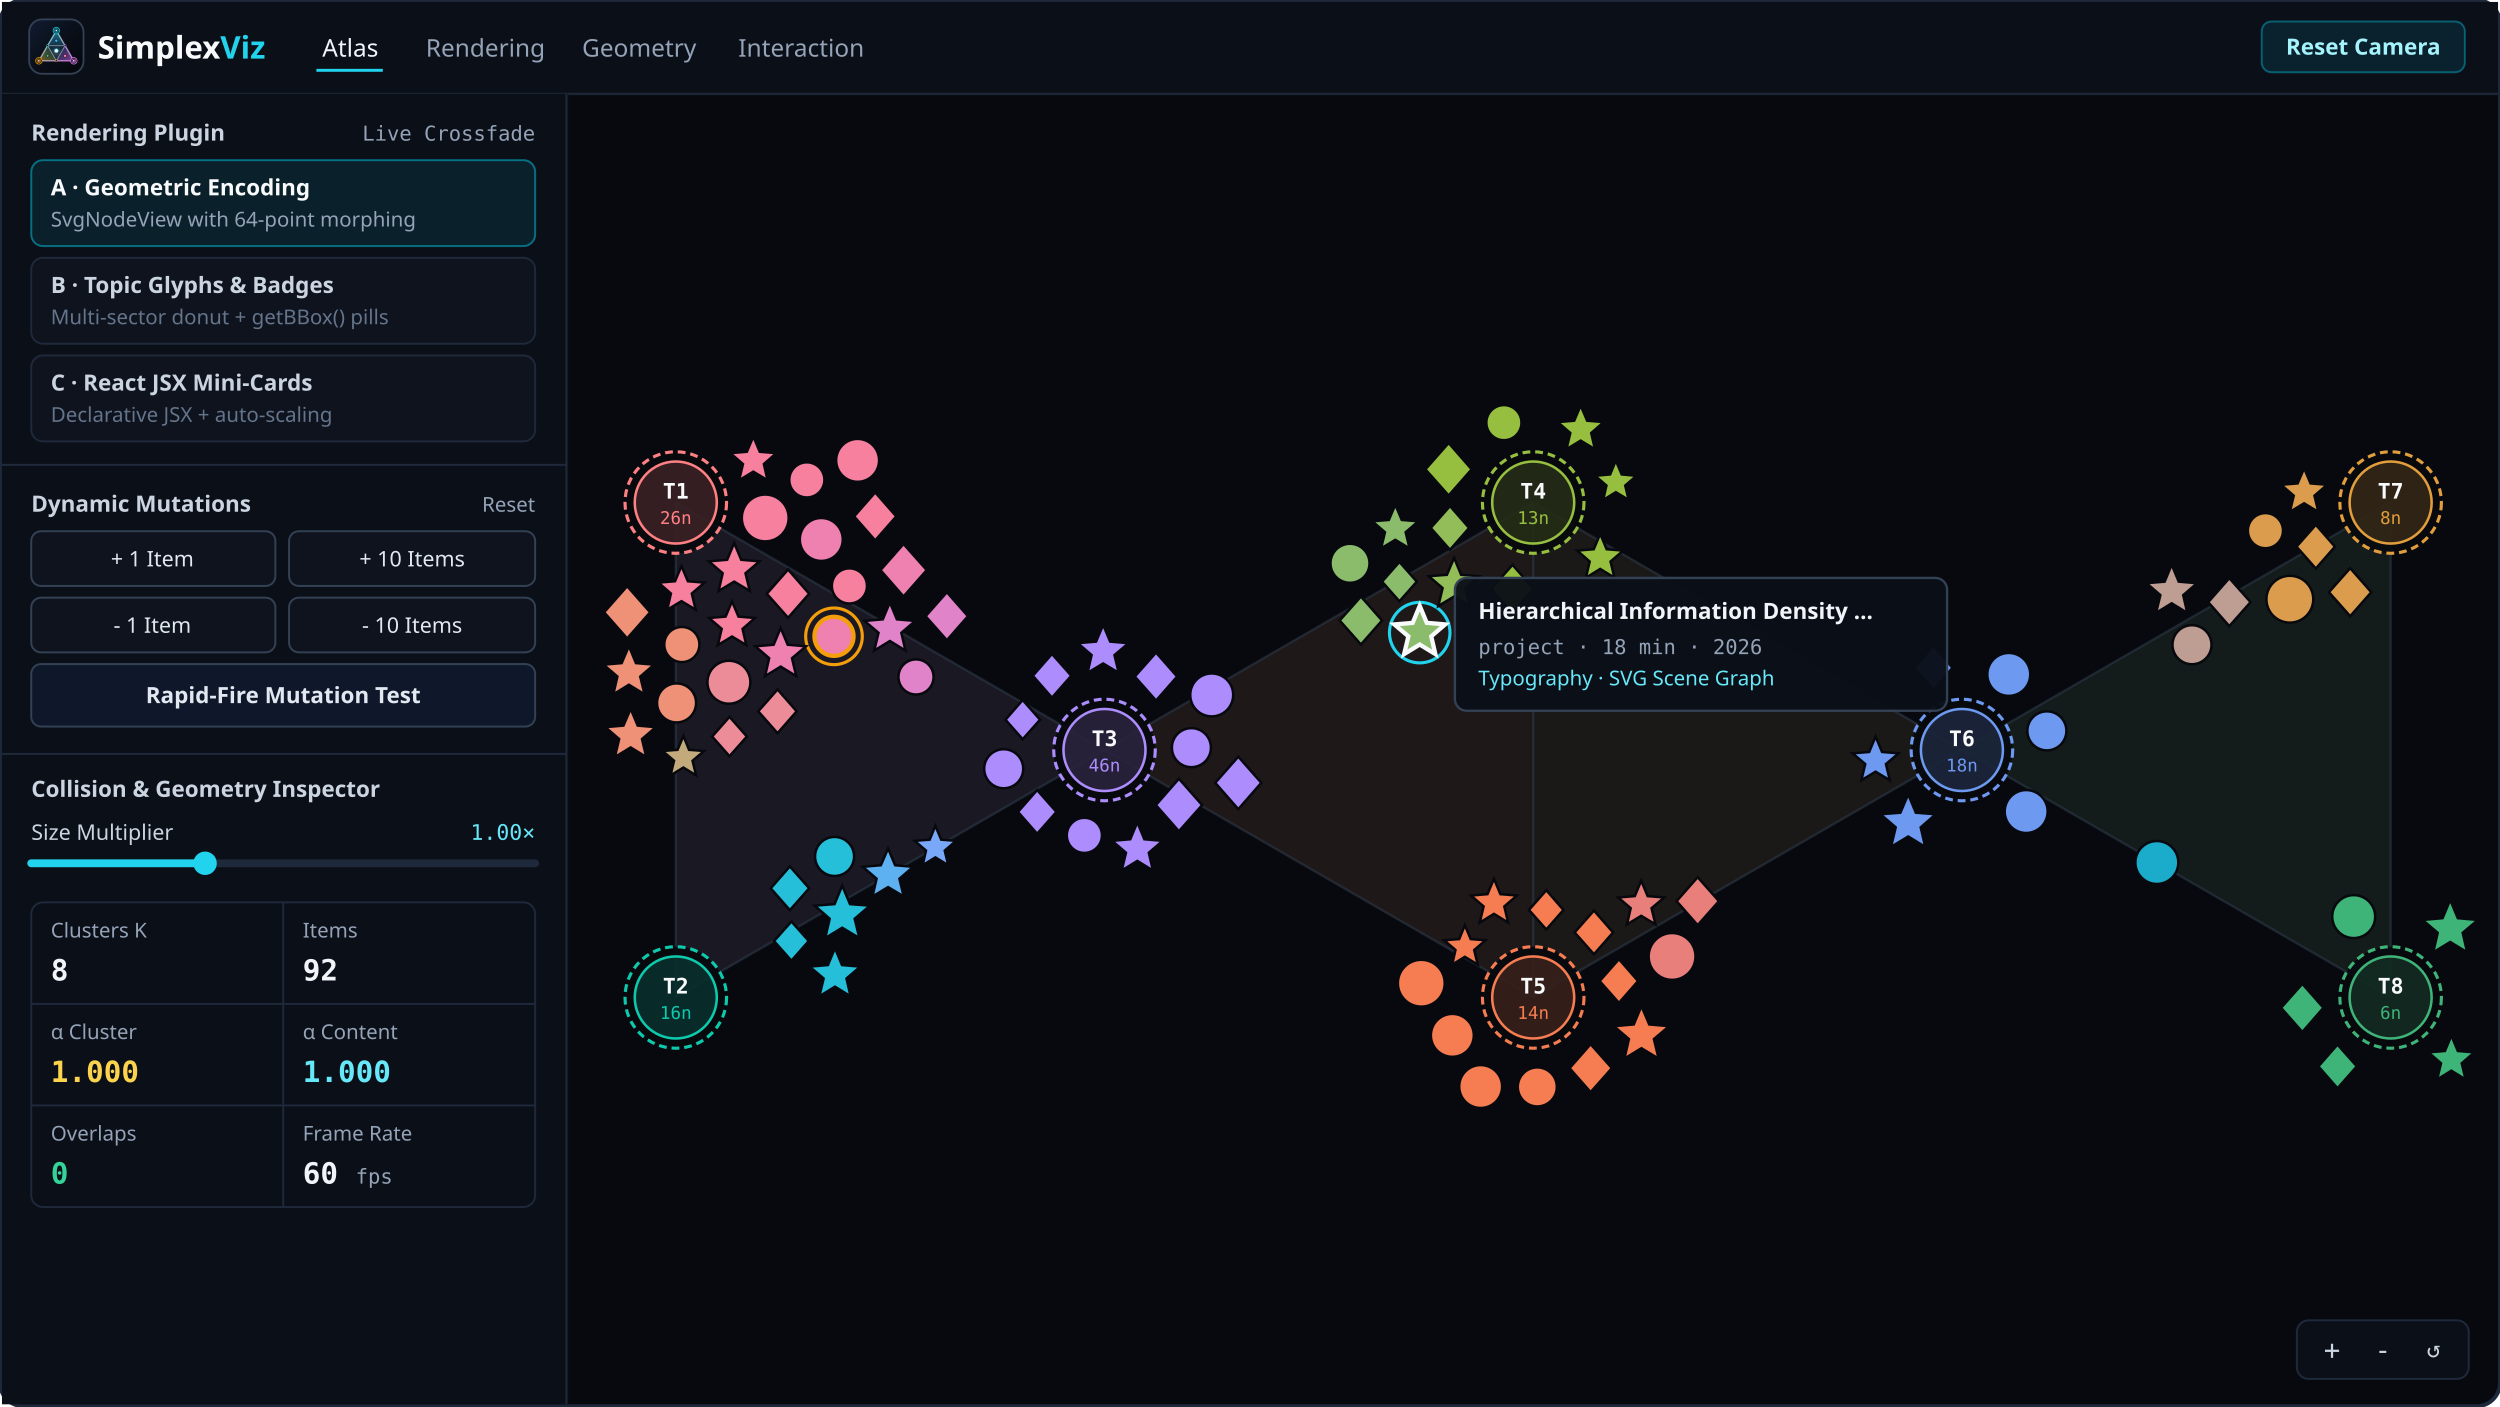
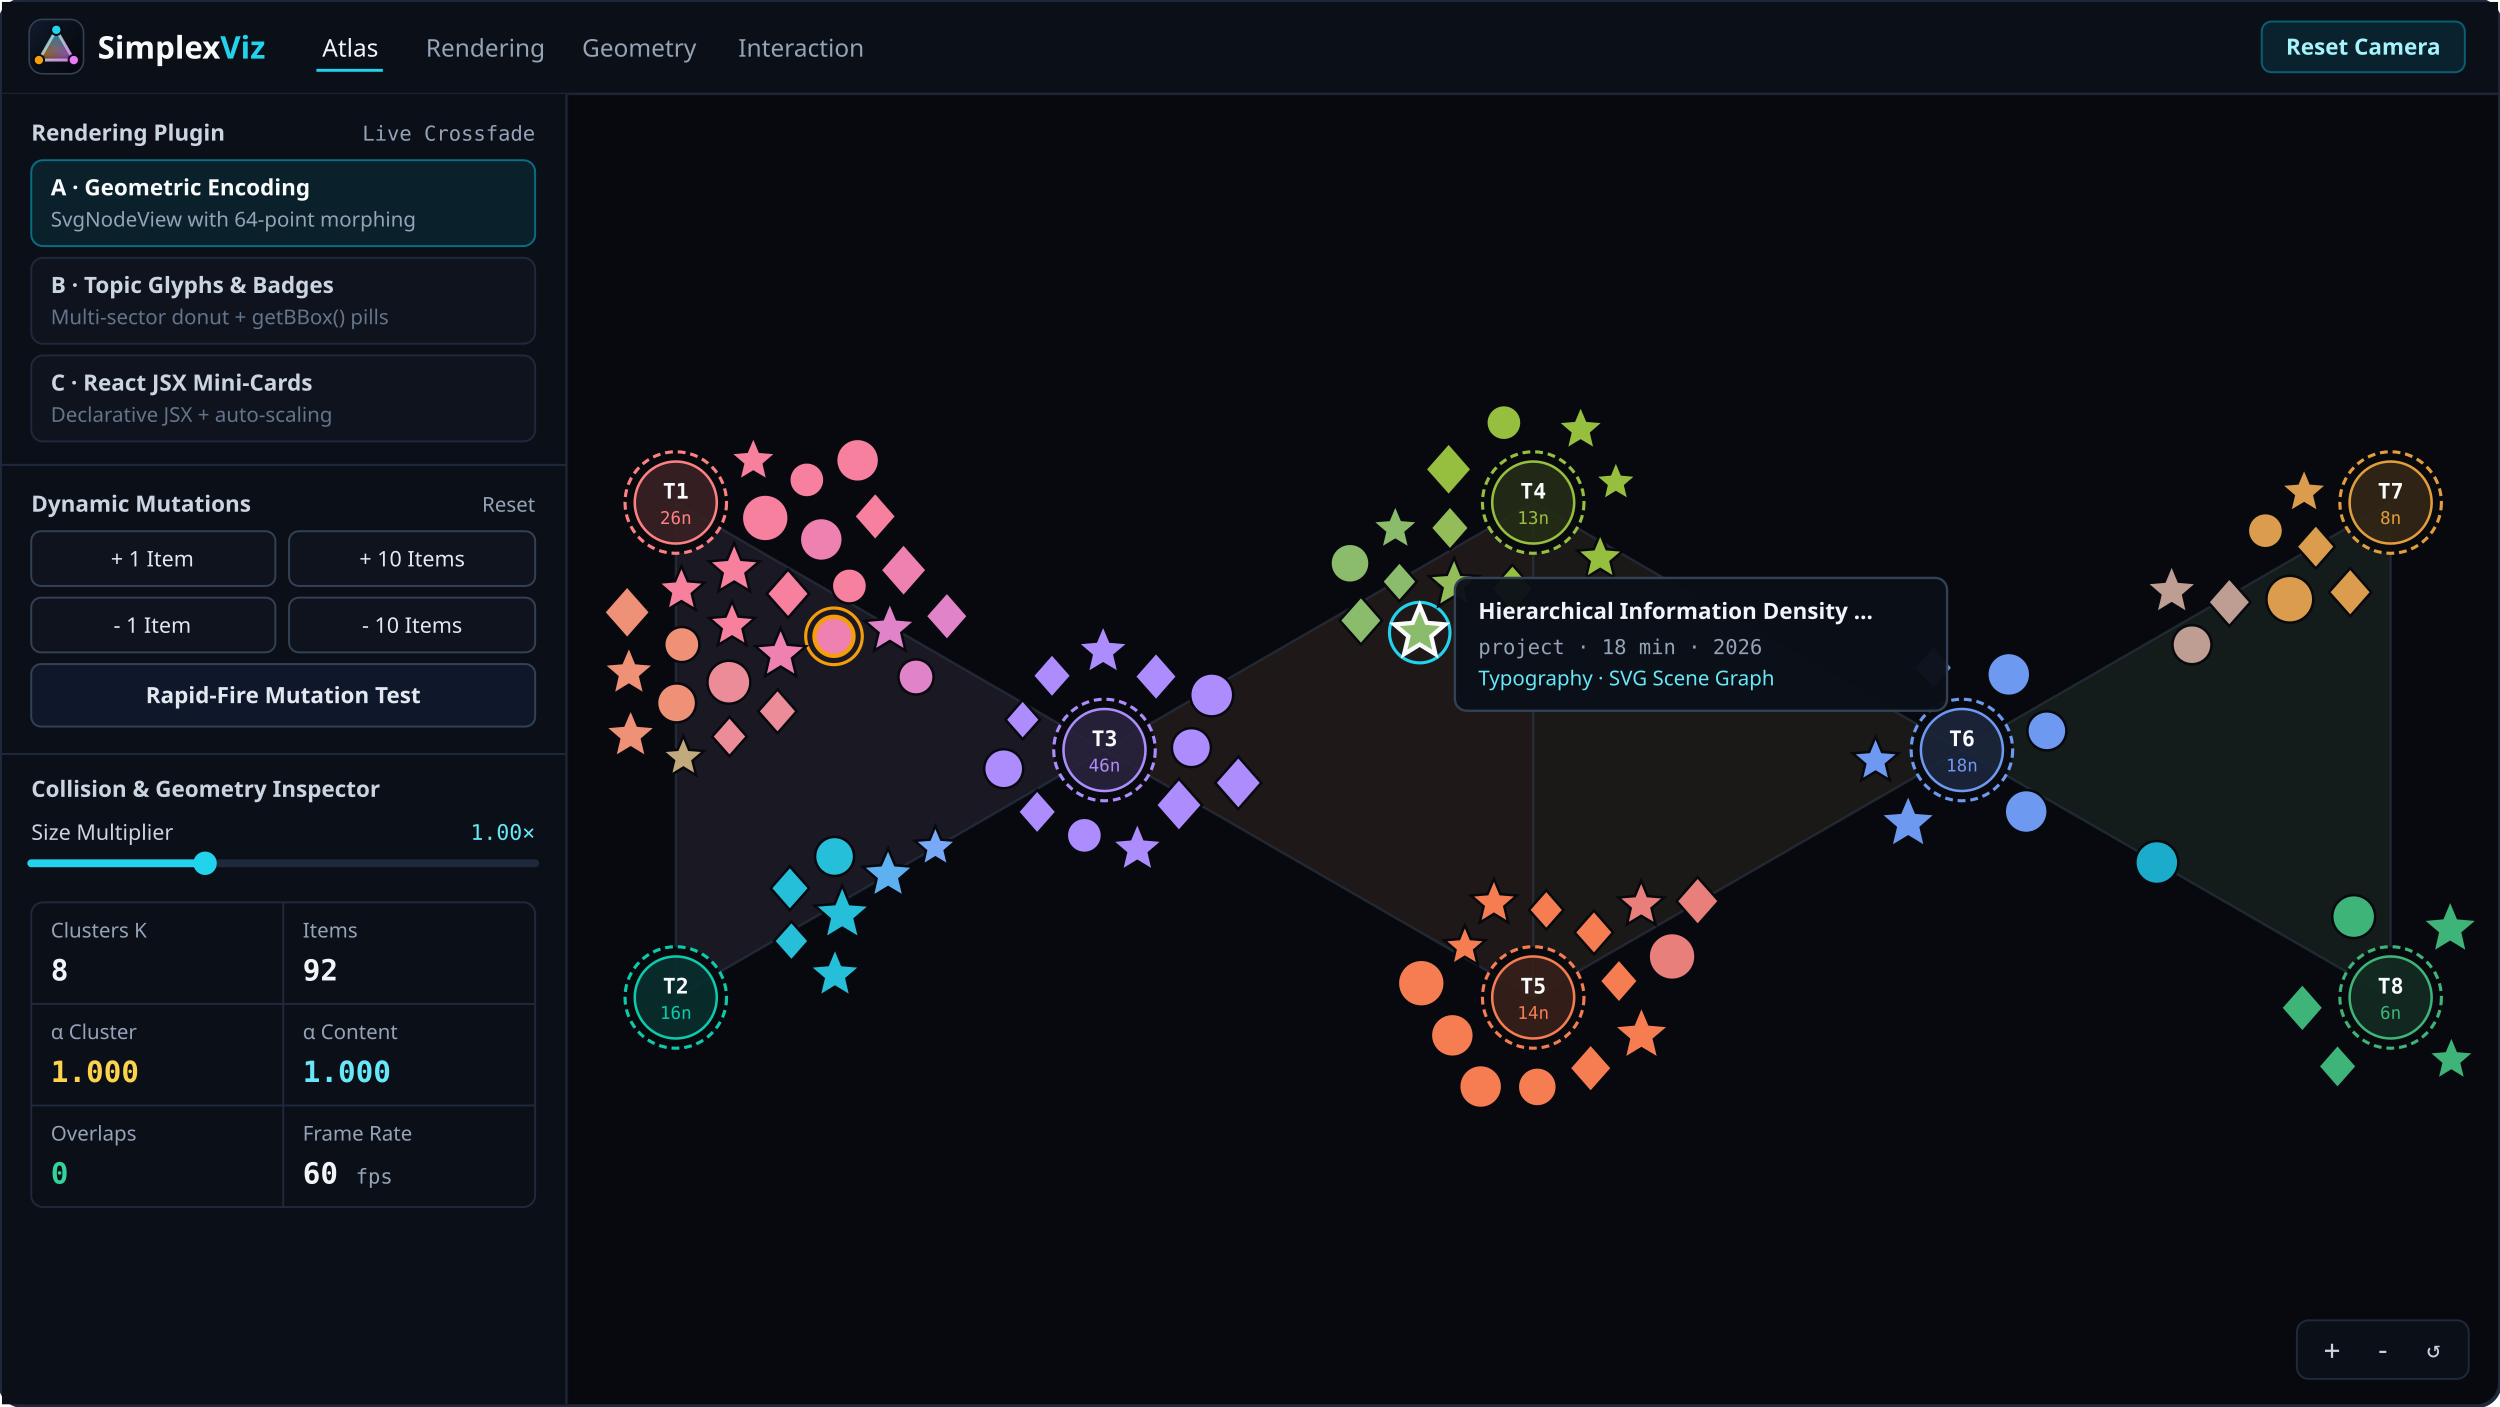
<svg xmlns="http://www.w3.org/2000/svg" viewBox="0 0 1280 720" width="1280" height="720">
  <defs>
    <clipPath id="demoStageClip">
      <rect x="0" y="0" width="990" height="672" />
    </clipPath>
-     <linearGradient id="svIconTile" x1="0%" y1="0%" x2="100%" y2="100%">
-       <stop offset="0%" stop-color="#111C31" />
+     <linearGradient id="svTile" x1="0%" y1="0%" x2="100%" y2="100%">
+       <stop offset="0%" stop-color="#111B2E" />
      <stop offset="55%" stop-color="#090E17" />
      <stop offset="100%" stop-color="#05070C" />
    </linearGradient>
-     <linearGradient id="svTriTop" x1="50%" y1="0%" x2="50%" y2="100%">
-       <stop offset="0%" stop-color="#22D3EE" stop-opacity="0.52" />
-       <stop offset="100%" stop-color="#38BDF8" stop-opacity="0.20" />
-     </linearGradient>
-     <linearGradient id="svTriLeft" x1="0%" y1="100%" x2="100%" y2="0%">
+     <radialGradient id="svCyan" cx="50%" cy="22%" r="72%">
+       <stop offset="0%" stop-color="#22D3EE" stop-opacity="0.55" />
+       <stop offset="100%" stop-color="#22D3EE" stop-opacity="0" />
+     </radialGradient>
+     <radialGradient id="svAmber" cx="20%" cy="78%" r="70%">
      <stop offset="0%" stop-color="#F59E0B" stop-opacity="0.52" />
-       <stop offset="100%" stop-color="#14B8A6" stop-opacity="0.24" />
-     </linearGradient>
-     <linearGradient id="svTriRight" x1="100%" y1="100%" x2="0%" y2="0%">
-       <stop offset="0%" stop-color="#E879F9" stop-opacity="0.50" />
-       <stop offset="100%" stop-color="#6366F1" stop-opacity="0.24" />
-     </linearGradient>
-     <radialGradient id="svTriCenter" cx="50%" cy="45%" r="65%">
-       <stop offset="0%" stop-color="#F8FAFC" stop-opacity="0.25" />
-       <stop offset="60%" stop-color="#38BDF8" stop-opacity="0.18" />
-       <stop offset="100%" stop-color="#A855F7" stop-opacity="0.12" />
+       <stop offset="100%" stop-color="#F59E0B" stop-opacity="0" />
    </radialGradient>
-     <linearGradient id="svEdgeGrad" x1="0%" y1="0%" x2="100%" y2="100%">
-       <stop offset="0%" stop-color="#67E8F9" stop-opacity="0.9" />
-       <stop offset="50%" stop-color="#CBD5E1" stop-opacity="0.72" />
-       <stop offset="100%" stop-color="#E879F9" stop-opacity="0.9" />
+     <radialGradient id="svMagenta" cx="80%" cy="78%" r="70%">
+       <stop offset="0%" stop-color="#E879F9" stop-opacity="0.52" />
+       <stop offset="100%" stop-color="#E879F9" stop-opacity="0" />
+     </radialGradient>
+     <linearGradient id="svEdge" x1="0%" y1="0%" x2="100%" y2="100%">
+       <stop offset="0%" stop-color="#67E8F9" stop-opacity="0.95" />
+       <stop offset="50%" stop-color="#CBD5E1" stop-opacity="0.82" />
+       <stop offset="100%" stop-color="#E879F9" stop-opacity="0.95" />
    </linearGradient>
  </defs>
  <rect x="0" y="0" width="1280" height="720" rx="12" fill="#07090E" stroke="#1E293B" stroke-width="2" />
  <rect x="1" y="1" width="1278" height="48" fill="#0B0F17" />
  <line x1="1" y1="48" x2="1279" y2="48" stroke="#1E293B" stroke-width="1" />
  <g transform="translate(14, 9) scale(0.058)">
-     <rect x="16" y="16" width="480" height="480" rx="112" fill="url(#svIconTile)" stroke="#334155" stroke-width="16" />
-     <polygon points="256.0,114.7 178.9,248.2 333.1,248.2" fill="url(#svTriTop)" />
-     <polygon points="178.9,248.2 101.8,381.7 256.0,381.7" fill="url(#svTriLeft)" />
-     <polygon points="333.1,248.2 256.0,381.7 410.2,381.7" fill="url(#svTriRight)" />
-     <polygon points="178.9,248.2 256.0,381.7 333.1,248.2" fill="url(#svTriCenter)" />
-     <polygon points="256.0,114.7 101.8,381.7 410.2,381.7" fill="none" stroke="url(#svEdgeGrad)" stroke-width="12" stroke-linejoin="round" />
-     <polygon points="178.9,248.2 256.0,381.7 333.1,248.2" fill="none" stroke="#CBD5E1" stroke-opacity="0.6" stroke-width="8" stroke-linejoin="round" />
-     <circle cx="178.9" cy="248.2" r="9" fill="#0B0F17" stroke="#2DD4BF" stroke-width="4.5" />
-     <circle cx="256.0" cy="381.7" r="9" fill="#0B0F17" stroke="#FB923C" stroke-width="4.5" />
-     <circle cx="333.1" cy="248.2" r="9" fill="#0B0F17" stroke="#A78BFA" stroke-width="4.5" />
-     <circle cx="256.0" cy="203.7" r="13.5" fill="#38BDF8" stroke="#07090E" stroke-width="4" />
-     <polygon points="178.9,321.7 192.4,337.2 178.9,352.7 165.4,337.2" fill="#34D399" stroke="#07090E" stroke-width="3.5" />
-     <circle cx="333.1" cy="337.2" r="13.5" fill="#F472B6" stroke="#07090E" stroke-width="4" />
-     <circle cx="256.0" cy="292.7" r="16.875" fill="#F8FAFC" stroke="#22D3EE" stroke-width="4.5" />
-     <circle cx="256.0" cy="114.7" r="29" fill="#07090E" stroke="#22D3EE" stroke-width="6.5" />
-     <circle cx="256.0" cy="114.7" r="17.5" fill="#22D3EE" fill-opacity="0.32" stroke="#22D3EE" stroke-width="4" />
-     <circle cx="256.0" cy="114.7" r="7" fill="#F8FAFC" />
-     <circle cx="101.8" cy="381.7" r="29" fill="#07090E" stroke="#F59E0B" stroke-width="6.5" />
-     <circle cx="101.8" cy="381.7" r="17.5" fill="#F59E0B" fill-opacity="0.32" stroke="#F59E0B" stroke-width="4" />
-     <circle cx="101.8" cy="381.7" r="7" fill="#F8FAFC" />
-     <circle cx="410.2" cy="381.7" r="29" fill="#07090E" stroke="#E879F9" stroke-width="6.5" />
-     <circle cx="410.2" cy="381.7" r="17.5" fill="#E879F9" fill-opacity="0.32" stroke="#E879F9" stroke-width="4" />
-     <circle cx="410.2" cy="381.7" r="7" fill="#F8FAFC" />
+     <rect x="16" y="16" width="480" height="480" rx="116" fill="url(#svTile)" stroke="#334155" stroke-width="14" />
+     <polygon points="256,108 102,375 410,375" fill="#0E1729" />
+     <polygon points="256,108 102,375 410,375" fill="url(#svCyan)" />
+     <polygon points="256,108 102,375 410,375" fill="url(#svAmber)" />
+     <polygon points="256,108 102,375 410,375" fill="url(#svMagenta)" />
+     <polygon points="256,108 102,375 410,375" fill="none" stroke="url(#svEdge)" stroke-width="26" stroke-linejoin="round" />
+     <circle cx="256" cy="108" r="54" fill="#070A12" />
+     <circle cx="256" cy="108" r="37" fill="#22D3EE" />
+     <circle cx="102" cy="375" r="54" fill="#070A12" />
+     <circle cx="102" cy="375" r="37" fill="#F59E0B" />
+     <circle cx="410" cy="375" r="54" fill="#070A12" />
+     <circle cx="410" cy="375" r="37" fill="#E879F9" />
  </g>
  <text x="50" y="30" font-family="Noto Sans, sans-serif" font-size="16" font-weight="700" fill="#F8FAFC">Simplex<tspan fill="#22D3EE">Viz</tspan>
  </text>
  <text x="165" y="29" font-family="Noto Sans, sans-serif" font-size="12.5" font-weight="500" fill="#F1F5F9">Atlas</text>
  <line x1="162" y1="36" x2="196" y2="36" stroke="#22D3EE" stroke-width="1.5" />
  <text x="218" y="29" font-family="Noto Sans, sans-serif" font-size="12.5" fill="#94A3B8">Rendering</text>
  <text x="298" y="29" font-family="Noto Sans, sans-serif" font-size="12.5" fill="#94A3B8">Geometry</text>
  <text x="378" y="29" font-family="Noto Sans, sans-serif" font-size="12.5" fill="#94A3B8">Interaction</text>
  <rect x="1158" y="11" width="104" height="26" rx="5" fill="#06B6D4" fill-opacity="0.12" stroke="#06B6D4" stroke-opacity="0.45" />
  <text x="1210" y="28" text-anchor="middle" font-family="Noto Sans, sans-serif" font-size="11.5" font-weight="600" fill="#A5F3FC">Reset Camera</text>
  <rect x="1" y="48" width="290" height="671" fill="#0B0F17" />
  <line x1="290" y1="48" x2="290" y2="719" stroke="#1E293B" stroke-width="1" />
  <text x="16" y="72" font-family="Noto Sans, sans-serif" font-size="11.5" font-weight="600" fill="#CBD5E1">Rendering Plugin</text>
  <text x="274" y="72" text-anchor="end" font-family="JetBrains Mono, monospace" font-size="10.5" fill="#94A3B8">Live Crossfade</text>
  <rect x="16" y="82" width="258" height="44" rx="6" fill="#06B6D4" fill-opacity="0.10" stroke="#06B6D4" stroke-opacity="0.55" />
  <text x="26" y="100" font-family="Noto Sans, sans-serif" font-size="11.5" font-weight="600" fill="#F8FAFC">A · Geometric Encoding</text>
  <text x="26" y="116" font-family="Noto Sans, sans-serif" font-size="10.5" fill="#94A3B8">SvgNodeView with 64-point morphing</text>
  <rect x="16" y="132" width="258" height="44" rx="6" fill="#0E131D" stroke="#1E293B" />
  <text x="26" y="150" font-family="Noto Sans, sans-serif" font-size="11.5" font-weight="600" fill="#CBD5E1">B · Topic Glyphs &amp; Badges</text>
  <text x="26" y="166" font-family="Noto Sans, sans-serif" font-size="10.5" fill="#64748B">Multi-sector donut + getBBox() pills</text>
  <rect x="16" y="182" width="258" height="44" rx="6" fill="#0E131D" stroke="#1E293B" />
  <text x="26" y="200" font-family="Noto Sans, sans-serif" font-size="11.5" font-weight="600" fill="#CBD5E1">C · React JSX Mini-Cards</text>
  <text x="26" y="216" font-family="Noto Sans, sans-serif" font-size="10.5" fill="#64748B">Declarative JSX + auto-scaling</text>
  <line x1="1" y1="238" x2="290" y2="238" stroke="#1E293B" stroke-width="1" />
  <text x="16" y="262" font-family="Noto Sans, sans-serif" font-size="11.5" font-weight="600" fill="#CBD5E1">Dynamic Mutations</text>
  <text x="274" y="262" text-anchor="end" font-family="Noto Sans, sans-serif" font-size="10.5" fill="#94A3B8">Reset</text>
  <rect x="16" y="272" width="125" height="28" rx="5" fill="#0E131D" stroke="#334155" />
  <text x="78" y="290" text-anchor="middle" font-family="Noto Sans, sans-serif" font-size="11" fill="#E2E8F0">+ 1 Item</text>
  <rect x="148" y="272" width="126" height="28" rx="5" fill="#0E131D" stroke="#334155" />
  <text x="211" y="290" text-anchor="middle" font-family="Noto Sans, sans-serif" font-size="11" fill="#E2E8F0">+ 10 Items</text>
  <rect x="16" y="306" width="125" height="28" rx="5" fill="#0E131D" stroke="#334155" />
  <text x="78" y="324" text-anchor="middle" font-family="Noto Sans, sans-serif" font-size="11" fill="#E2E8F0">- 1 Item</text>
  <rect x="148" y="306" width="126" height="28" rx="5" fill="#0E131D" stroke="#334155" />
  <text x="211" y="324" text-anchor="middle" font-family="Noto Sans, sans-serif" font-size="11" fill="#E2E8F0">- 10 Items</text>
  <rect x="16" y="340" width="258" height="32" rx="5" fill="#0F172A" stroke="#334155" />
  <text x="145" y="360" text-anchor="middle" font-family="Noto Sans, sans-serif" font-size="11.5" font-weight="600" fill="#E2E8F0">Rapid-Fire Mutation Test</text>
  <line x1="1" y1="386" x2="290" y2="386" stroke="#1E293B" stroke-width="1" />
  <text x="16" y="408" font-family="Noto Sans, sans-serif" font-size="11.5" font-weight="600" fill="#CBD5E1">Collision &amp; Geometry Inspector</text>
  <text x="16" y="430" font-family="Noto Sans, sans-serif" font-size="11" fill="#CBD5E1">Size Multiplier</text>
  <text x="274" y="430" text-anchor="end" font-family="JetBrains Mono, monospace" font-size="11" fill="#67E8F9">1.00×</text>
  <line x1="16" y1="442" x2="274" y2="442" stroke="#1E293B" stroke-width="4" stroke-linecap="round" />
  <line x1="16" y1="442" x2="105" y2="442" stroke="#22D3EE" stroke-width="4" stroke-linecap="round" />
  <circle cx="105" cy="442" r="6" fill="#22D3EE" />
  <rect x="16" y="462" width="258" height="156" rx="6" fill="#0B0F17" stroke="#1E293B" />
  <line x1="145" y1="462" x2="145" y2="618" stroke="#1E293B" />
  <line x1="16" y1="514" x2="274" y2="514" stroke="#1E293B" />
  <line x1="16" y1="566" x2="274" y2="566" stroke="#1E293B" />
  <text x="26" y="480" font-family="Noto Sans, sans-serif" font-size="10.5" fill="#94A3B8">Clusters K</text>
  <text x="26" y="502" font-family="JetBrains Mono, monospace" font-size="15" font-weight="600" fill="#F1F5F9">8</text>
  <text x="155" y="480" font-family="Noto Sans, sans-serif" font-size="10.5" fill="#94A3B8">Items</text>
  <text x="155" y="502" font-family="JetBrains Mono, monospace" font-size="15" font-weight="600" fill="#F1F5F9">92</text>
  <text x="26" y="532" font-family="Noto Sans, sans-serif" font-size="10.5" fill="#94A3B8">α Cluster</text>
  <text x="26" y="554" font-family="JetBrains Mono, monospace" font-size="15" font-weight="600" fill="#FCD34D">1.000</text>
  <text x="155" y="532" font-family="Noto Sans, sans-serif" font-size="10.5" fill="#94A3B8">α Content</text>
  <text x="155" y="554" font-family="JetBrains Mono, monospace" font-size="15" font-weight="600" fill="#67E8F9">1.000</text>
  <text x="26" y="584" font-family="Noto Sans, sans-serif" font-size="10.5" fill="#94A3B8">Overlaps</text>
  <text x="26" y="606" font-family="JetBrains Mono, monospace" font-size="15" font-weight="600" fill="#34D399">0</text>
  <text x="155" y="584" font-family="Noto Sans, sans-serif" font-size="10.5" fill="#94A3B8">Frame Rate</text>
  <text x="155" y="606" font-family="JetBrains Mono, monospace" font-size="15" font-weight="600" fill="#F1F5F9">60 <tspan font-size="10.5" font-weight="400" fill="#94A3B8">fps</tspan>
  </text>
  <g transform="translate(290, 48)" clip-path="url(#demoStageClip)">
    <polygon points="56.0,209.3 56.0,462.7 275.5,336.0" fill="#bc9bd1" fill-opacity="0.11" />
    <polygon points="275.5,336.0 495.0,462.7 495.0,209.3" fill="#dc9377" fill-opacity="0.11" />
    <polygon points="495.0,209.3 495.0,462.7 714.5,336.0" fill="#bba170" fill-opacity="0.11" />
    <polygon points="714.5,336.0 934.0,462.7 934.0,209.3" fill="#76b18c" fill-opacity="0.11" />
    <line x1="56.0" y1="209.3" x2="56.0" y2="462.7" stroke="#334155" stroke-opacity="0.48" stroke-width="1.2" />
    <line x1="56.0" y1="462.7" x2="275.5" y2="336.0" stroke="#334155" stroke-opacity="0.48" stroke-width="1.2" />
    <line x1="56.0" y1="209.3" x2="275.5" y2="336.0" stroke="#334155" stroke-opacity="0.48" stroke-width="1.2" />
    <line x1="275.5" y1="336.0" x2="495.0" y2="462.7" stroke="#334155" stroke-opacity="0.48" stroke-width="1.2" />
    <line x1="495.0" y1="209.3" x2="495.0" y2="462.7" stroke="#334155" stroke-opacity="0.48" stroke-width="1.2" />
    <line x1="275.5" y1="336.0" x2="495.0" y2="209.3" stroke="#334155" stroke-opacity="0.48" stroke-width="1.2" />
    <line x1="495.0" y1="462.7" x2="714.5" y2="336.0" stroke="#334155" stroke-opacity="0.48" stroke-width="1.2" />
    <line x1="495.0" y1="209.3" x2="714.5" y2="336.0" stroke="#334155" stroke-opacity="0.48" stroke-width="1.2" />
    <line x1="714.5" y1="336.0" x2="934.0" y2="462.7" stroke="#334155" stroke-opacity="0.48" stroke-width="1.2" />
    <line x1="934.0" y1="209.3" x2="934.0" y2="462.7" stroke="#334155" stroke-opacity="0.48" stroke-width="1.2" />
    <line x1="714.5" y1="336.0" x2="934.0" y2="209.3" stroke="#334155" stroke-opacity="0.48" stroke-width="1.2" />
    <polygon points="526.1,418.2 535.9,429.4 526.1,440.6 516.2,429.4" fill="#f67d51" stroke="#07090E" stroke-width="1.3" />
    <circle cx="468.1" cy="508.3" r="11.0" fill="#f67d51" stroke="#07090E" stroke-width="1.3" />
    <polygon points="460.0,425.7 463.0,432.8 470.6,433.4 464.8,438.4 466.6,445.9 460.0,441.9 453.5,445.9 455.2,438.4 449.4,433.4 457.1,432.8" fill="#f67d51" stroke="#07090E" stroke-width="1.3" />
    <polygon points="524.4,486.6 535.3,498.9 524.4,511.2 513.6,498.9" fill="#f67d51" stroke="#07090E" stroke-width="1.3" />
    <circle cx="437.7" cy="455.4" r="12.0" fill="#f67d51" stroke="#07090E" stroke-width="1.3" />
    <circle cx="149.1" cy="187.7" r="11.0" fill="#f6809d" stroke="#07090E" stroke-width="1.3" />
    <polygon points="58.9,241.8 62.2,249.6 70.7,250.3 64.2,255.9 66.2,264.2 58.9,259.8 51.6,264.2 53.5,255.9 47.1,250.3 55.6,249.6" fill="#f6809d" stroke="#07090E" stroke-width="1.3" />
    <polygon points="113.5,243.6 124.3,256.0 113.5,268.3 102.6,256.0" fill="#f6809d" stroke="#07090E" stroke-width="1.3" />
    <circle cx="144.9" cy="252.0" r="9.0" fill="#f6809d" stroke="#07090E" stroke-width="1.3" />
    <polygon points="95.7,175.5 99.0,183.3 107.5,184.0 101.1,189.6 103.0,197.9 95.7,193.5 88.4,197.9 90.4,189.6 83.9,184.0 92.4,183.3" fill="#f6809d" stroke="#07090E" stroke-width="1.3" />
    <polygon points="519.3,159.6 522.6,167.4 531.1,168.1 524.7,173.7 526.6,182.0 519.3,177.6 512.0,182.0 514.0,173.7 507.5,168.1 516.0,167.4" fill="#97bf3f" stroke="#07090E" stroke-width="1.3" />
    <polygon points="484.4,241.2 495.2,253.5 484.4,265.8 473.5,253.5" fill="#97bf3f" stroke="#07090E" stroke-width="1.3" />
    <circle cx="480.0" cy="168.4" r="9.0" fill="#97bf3f" stroke="#07090E" stroke-width="1.3" />
    <polygon points="529.3,225.3 532.6,233.2 541.1,233.9 534.6,239.5 536.6,247.8 529.3,243.3 522.0,247.8 523.9,239.5 517.5,233.9 526.0,233.2" fill="#97bf3f" stroke="#07090E" stroke-width="1.3" />
    <polygon points="451.7,178.8 463.5,192.3 451.7,205.7 439.8,192.3" fill="#97bf3f" stroke="#07090E" stroke-width="1.3" />
    <polygon points="301.9,286.1 312.7,298.4 301.9,310.7 291.0,298.4" fill="#ad8dfd" stroke="#07090E" stroke-width="1.3" />
    <circle cx="265.2" cy="379.7" r="9.0" fill="#ad8dfd" stroke="#07090E" stroke-width="1.3" />
    <polygon points="274.8,271.9 278.4,280.5 287.8,281.3 280.6,287.4 282.8,296.5 274.8,291.7 266.8,296.5 268.9,287.4 261.8,281.3 271.2,280.5" fill="#ad8dfd" stroke="#07090E" stroke-width="1.3" />
    <polygon points="313.6,350.7 325.5,364.2 313.6,377.6 301.8,364.2" fill="#ad8dfd" stroke="#07090E" stroke-width="1.3" />
    <circle cx="223.9" cy="345.6" r="10.0" fill="#ad8dfd" stroke="#07090E" stroke-width="1.3" />
    <circle cx="59.1" cy="282.0" r="9.0" fill="#ee9177" stroke="#07090E" stroke-width="1.3" />
    <polygon points="32.9,314.9 36.5,323.5 45.8,324.3 38.7,330.4 40.9,339.6 32.9,334.7 24.8,339.6 27.0,330.4 19.9,324.3 29.2,323.5" fill="#ee9177" stroke="#07090E" stroke-width="1.3" />
    <polygon points="31.1,252.1 42.9,265.5 31.1,278.9 19.3,265.5" fill="#ee9177" stroke="#07090E" stroke-width="1.3" />
    <circle cx="56.4" cy="311.9" r="10.0" fill="#ee9177" stroke="#07090E" stroke-width="1.3" />
    <polygon points="32.0,282.8 35.6,291.5 44.9,292.3 37.8,298.4 40.0,307.5 32.0,302.6 24.0,307.5 26.1,298.4 19.0,292.3 28.3,291.5" fill="#ee9177" stroke="#07090E" stroke-width="1.3" />
    <polygon points="137.5,437.4 141.1,446.1 150.5,446.9 143.4,453.0 145.5,462.1 137.5,457.2 129.5,462.1 131.7,453.0 124.5,446.9 133.9,446.1" fill="#25bfd9" stroke="#07090E" stroke-width="1.3" />
    <polygon points="115.2,423.8 124.1,433.8 115.2,443.9 106.3,433.8" fill="#25bfd9" stroke="#07090E" stroke-width="1.3" />
    <circle cx="137.3" cy="390.5" r="10.0" fill="#25bfd9" stroke="#07090E" stroke-width="1.3" />
    <polygon points="141.2,405.4 145.2,414.9 155.4,415.7 147.6,422.4 150.0,432.3 141.2,427.0 132.5,432.3 134.8,422.4 127.1,415.7 137.3,414.9" fill="#25bfd9" stroke="#07090E" stroke-width="1.3" />
    <polygon points="114.4,395.6 124.3,406.8 114.4,418.0 104.6,406.8" fill="#25bfd9" stroke="#07090E" stroke-width="1.3" />
    <polygon points="501.7,407.8 510.5,417.9 501.7,427.9 492.8,417.9" fill="#f67d51" stroke="#07090E" stroke-width="1.3" />
    <circle cx="497.1" cy="508.5" r="10.0" fill="#f67d51" stroke="#07090E" stroke-width="1.3" />
    <polygon points="550.4,467.1 554.4,476.5 564.6,477.4 556.8,484.0 559.2,494.0 550.4,488.7 541.7,494.0 544.0,484.0 536.3,477.4 546.5,476.5" fill="#f67d51" stroke="#07090E" stroke-width="1.3" />
    <polygon points="538.9,443.1 548.7,454.3 538.9,465.5 529.0,454.3" fill="#f67d51" stroke="#07090E" stroke-width="1.3" />
    <circle cx="453.6" cy="482.1" r="11.0" fill="#f67d51" stroke="#07090E" stroke-width="1.3" />
    <circle cx="738.5" cy="297.3" r="11.0" fill="#6d99f0" stroke="#07090E" stroke-width="1.3" />
    <polygon points="687.0,358.7 690.9,368.1 701.1,368.9 693.4,375.6 695.7,385.6 687.0,380.3 678.2,385.6 680.6,375.6 672.8,368.9 683.0,368.1" fill="#6d99f0" stroke="#07090E" stroke-width="1.3" />
    <polygon points="699.9,282.7 709.7,293.9 699.9,305.1 690.0,293.9" fill="#6d99f0" stroke="#07090E" stroke-width="1.3" />
    <circle cx="747.4" cy="367.5" r="11.0" fill="#6d99f0" stroke="#07090E" stroke-width="1.3" />
    <polygon points="670.3,329.1 673.6,337.0 682.1,337.7 675.6,343.2 677.6,351.5 670.3,347.1 663.0,351.5 665.0,343.2 658.5,337.7 667.0,337.0" fill="#6d99f0" stroke="#07090E" stroke-width="1.3" />
    <polygon points="964.5,412.7 968.4,422.1 978.7,423.0 970.9,429.6 973.2,439.6 964.5,434.3 955.8,439.6 958.1,429.6 950.3,423.0 960.6,422.1" fill="#3fb479" stroke="#07090E" stroke-width="1.3" />
    <polygon points="906.8,486.8 916.7,498.0 906.8,509.2 897.0,498.0" fill="#3fb479" stroke="#07090E" stroke-width="1.3" />
    <circle cx="915.1" cy="421.3" r="11.0" fill="#3fb479" stroke="#07090E" stroke-width="1.3" />
    <polygon points="965.1,482.2 968.4,490.1 976.9,490.8 970.4,496.4 972.4,504.7 965.1,500.2 957.8,504.7 959.8,496.4 953.3,490.8 961.8,490.1" fill="#3fb479" stroke="#07090E" stroke-width="1.3" />
    <polygon points="888.8,455.7 899.6,468.0 888.8,480.4 877.9,468.0" fill="#3fb479" stroke="#07090E" stroke-width="1.3" />
    <polygon points="895.7,220.7 905.5,231.9 895.7,243.1 885.8,231.9" fill="#db9c4e" stroke="#07090E" stroke-width="1.3" />
    <circle cx="882.4" cy="258.8" r="12.0" fill="#db9c4e" stroke="#07090E" stroke-width="1.3" />
    <polygon points="889.7,191.7 893.0,199.5 901.5,200.2 895.0,205.8 897.0,214.1 889.7,209.7 882.4,214.1 884.4,205.8 877.9,200.2 886.4,199.5" fill="#db9c4e" stroke="#07090E" stroke-width="1.3" />
    <polygon points="913.3,242.9 924.1,255.2 913.3,267.5 902.4,255.2" fill="#db9c4e" stroke="#07090E" stroke-width="1.3" />
    <circle cx="869.9" cy="223.7" r="9.0" fill="#db9c4e" stroke="#07090E" stroke-width="1.3" />
    <circle cx="101.8" cy="217.2" r="12.0" fill="#f6809d" stroke="#07090E" stroke-width="1.3" />
    <polygon points="84.8,259.9 88.1,267.7 96.6,268.4 90.2,274.0 92.1,282.3 84.8,277.9 77.5,282.3 79.5,274.0 73.0,268.4 81.5,267.7" fill="#f6809d" stroke="#07090E" stroke-width="1.3" />
    <polygon points="158.1,204.1 168.9,216.4 158.1,228.7 147.3,216.4" fill="#f6809d" stroke="#07090E" stroke-width="1.3" />
    <circle cx="123.1" cy="197.7" r="9.0" fill="#f6809d" stroke="#07090E" stroke-width="1.3" />
    <polygon points="85.9,230.0 89.5,238.6 98.9,239.4 91.7,245.5 93.9,254.6 85.9,249.8 77.9,254.6 80.0,245.5 72.9,239.4 82.3,238.6" fill="#f6809d" stroke="#07090E" stroke-width="1.3" />
    <polygon points="424.4,210.4 427.7,218.2 436.2,218.9 429.7,224.5 431.7,232.8 424.4,228.4 417.1,232.8 419.1,224.5 412.6,218.9 421.1,218.2" fill="#8abc6c" stroke="#07090E" stroke-width="1.3" />
    <polygon points="406.8,257.4 417.6,269.7 406.8,282.0 395.9,269.7" fill="#8abc6c" stroke="#07090E" stroke-width="1.3" />
    <circle cx="401.2" cy="240.4" r="10.0" fill="#8abc6c" stroke="#07090E" stroke-width="1.3" />
    <circle cx="436.9" cy="275.9" r="15.5" fill="none" stroke="#22D3EE" stroke-width="1.6" />
    <polygon points="436.9,262.2 440.5,270.9 449.9,271.7 442.8,277.8 444.9,286.9 436.9,282.0 428.9,286.9 431.1,277.8 423.9,271.7 433.3,270.9" fill="#8abc6c" stroke="#F8FAFC" stroke-width="2.2" />
    <polygon points="426.5,239.7 435.4,249.8 426.5,259.9 417.6,249.8" fill="#8abc6c" stroke="#07090E" stroke-width="1.3" />
    <polygon points="851.4,248.0 862.3,260.3 851.4,272.6 840.6,260.3" fill="#be9d93" stroke="#07090E" stroke-width="1.3" />
    <circle cx="832.3" cy="282.1" r="10.0" fill="#be9d93" stroke="#07090E" stroke-width="1.3" />
    <polygon points="821.9,241.1 825.5,249.8 834.9,250.6 827.8,256.7 829.9,265.8 821.9,260.9 813.9,265.8 816.1,256.7 809.0,250.6 818.3,249.8" fill="#be9d93" stroke="#07090E" stroke-width="1.3" />
    <polygon points="194.8,255.2 205.6,267.5 194.8,279.8 183.9,267.5" fill="#e083c9" stroke="#07090E" stroke-width="1.3" />
    <circle cx="179.0" cy="298.6" r="9.0" fill="#e083c9" stroke="#07090E" stroke-width="1.3" />
    <polygon points="165.6,260.4 169.2,269.1 178.6,269.9 171.5,276.0 173.6,285.1 165.6,280.2 157.6,285.1 159.8,276.0 152.6,269.9 162.0,269.1" fill="#e083c9" stroke="#07090E" stroke-width="1.3" />
    <polygon points="579.2,401.1 590.1,413.4 579.2,425.7 568.4,413.4" fill="#e87f7b" stroke="#07090E" stroke-width="1.3" />
    <circle cx="566.1" cy="441.7" r="12.0" fill="#e87f7b" stroke="#07090E" stroke-width="1.3" />
    <polygon points="550.3,402.9 553.6,410.8 562.1,411.5 555.6,417.0 557.6,425.3 550.3,420.9 543.0,425.3 544.9,417.0 538.5,411.5 547.0,410.8" fill="#e87f7b" stroke="#07090E" stroke-width="1.3" />
    <polygon points="474.9,401.9 478.2,409.8 486.7,410.5 480.2,416.1 482.2,424.4 474.9,419.9 467.6,424.4 469.6,416.1 463.1,410.5 471.6,409.8" fill="#f67d51" stroke="#07090E" stroke-width="1.3" />
    <polygon points="344.0,339.4 355.8,352.8 344.0,366.3 332.2,352.8" fill="#ad8dfd" stroke="#07090E" stroke-width="1.3" />
    <circle cx="320.0" cy="334.8" r="10.0" fill="#ad8dfd" stroke="#07090E" stroke-width="1.3" />
    <polygon points="164.7,386.4 168.3,395.0 177.6,395.8 170.5,401.9 172.7,411.0 164.7,406.2 156.7,411.0 158.8,401.9 151.7,395.8 161.0,395.0" fill="#5db1f1" stroke="#07090E" stroke-width="1.3" />
    <polygon points="233.6,310.4 242.5,320.5 233.6,330.5 224.8,320.5" fill="#ad8dfd" stroke="#07090E" stroke-width="1.3" />
    <polygon points="172.6,230.5 184.5,243.9 172.6,257.4 160.8,243.9" fill="#ee81b0" stroke="#07090E" stroke-width="1.3" />
    <circle cx="137.0" cy="277.8" r="14.5" fill="none" stroke="#F59E0B" stroke-width="1.6" />
    <circle cx="137.0" cy="277.8" r="10.0" fill="#ee81b0" stroke="#F59E0B" stroke-width="2.2" />
    <polygon points="109.7,273.5 113.3,282.1 122.7,282.9 115.5,289.0 117.7,298.2 109.7,293.3 101.7,298.2 103.8,289.0 96.7,282.9 106.1,282.1" fill="#ee81b0" stroke="#07090E" stroke-width="1.3" />
    <polygon points="83.5,319.0 92.4,329.1 83.5,339.2 74.6,329.1" fill="#eb8c98" stroke="#07090E" stroke-width="1.3" />
    <circle cx="130.5" cy="228.2" r="11.0" fill="#ee81b0" stroke="#07090E" stroke-width="1.3" />
    <circle cx="758.0" cy="326.2" r="10.0" fill="#6d99f0" stroke="#07090E" stroke-width="1.3" />
    <polygon points="454.5,237.6 458.1,246.3 467.4,247.0 460.3,253.1 462.5,262.3 454.5,257.4 446.4,262.3 448.6,253.1 441.5,247.0 450.8,246.3" fill="#92bd58" stroke="#07090E" stroke-width="1.3" />
    <polygon points="452.4,211.1 462.2,222.3 452.4,233.5 442.5,222.3" fill="#92bd58" stroke="#07090E" stroke-width="1.3" />
    <circle cx="814.3" cy="393.6" r="11.0" fill="#1caccb" stroke="#07090E" stroke-width="1.3" />
    <polygon points="537.3,187.8 540.3,194.9 547.9,195.6 542.1,200.6 543.9,208.0 537.3,204.0 530.8,208.0 532.5,200.6 526.7,195.6 534.4,194.9" fill="#97bf3f" stroke="#07090E" stroke-width="1.3" />
    <polygon points="292.3,373.0 295.9,381.7 305.3,382.5 298.2,388.6 300.3,397.7 292.3,392.8 284.3,397.7 286.5,388.6 279.4,382.5 288.7,381.7" fill="#ad8dfd" stroke="#07090E" stroke-width="1.3" />
    <polygon points="248.6,286.8 258.5,298.0 248.6,309.2 238.8,298.0" fill="#ad8dfd" stroke="#07090E" stroke-width="1.3" />
    <circle cx="330.4" cy="307.8" r="11.0" fill="#ad8dfd" stroke="#07090E" stroke-width="1.3" />
    <polygon points="188.9,374.8 191.9,381.9 199.5,382.5 193.7,387.5 195.5,395.0 188.9,391.0 182.4,395.0 184.1,387.5 178.3,382.5 186.0,381.9" fill="#79a8f9" stroke="#07090E" stroke-width="1.3" />
    <polygon points="241.0,356.5 250.9,367.7 241.0,378.9 231.2,367.7" fill="#ad8dfd" stroke="#07090E" stroke-width="1.3" />
    <polygon points="108.1,305.0 117.9,316.2 108.1,327.4 98.2,316.2" fill="#eb8c98" stroke="#07090E" stroke-width="1.3" />
    <circle cx="83.2" cy="301.3" r="11.0" fill="#eb8c98" stroke="#07090E" stroke-width="1.3" />
    <polygon points="59.9,328.8 62.8,335.9 70.5,336.5 64.6,341.5 66.4,349.0 59.9,345.0 53.3,349.0 55.1,341.5 49.2,336.5 56.9,335.9" fill="#c2aa7d" stroke="#07090E" stroke-width="1.3" />
    <g transform="translate(56.0, 209.3)">
      <circle r="26.0" fill="#07090E" fill-opacity="0.9" stroke="#ff8083" stroke-width="1.6" stroke-dasharray="4 2.5" />
      <circle r="21.0" fill="#ff8083" fill-opacity="0.18" stroke="#ff8083" stroke-width="1.3" />
      <text y="-2" text-anchor="middle" font-family="JetBrains Mono, monospace" font-size="11" font-weight="600" fill="#F8FAFC">T1</text>
      <text y="11" text-anchor="middle" font-family="JetBrains Mono, monospace" font-size="9" fill="#ff8083">26n</text>
    </g>
    <g transform="translate(56.0, 462.7)">
      <circle r="26.0" fill="#07090E" fill-opacity="0.9" stroke="#0dcaad" stroke-width="1.6" stroke-dasharray="4 2.5" />
      <circle r="21.0" fill="#0dcaad" fill-opacity="0.18" stroke="#0dcaad" stroke-width="1.3" />
      <text y="-2" text-anchor="middle" font-family="JetBrains Mono, monospace" font-size="11" font-weight="600" fill="#F8FAFC">T2</text>
      <text y="11" text-anchor="middle" font-family="JetBrains Mono, monospace" font-size="9" fill="#0dcaad">16n</text>
    </g>
    <g transform="translate(275.5, 336.0)">
      <circle r="26.0" fill="#07090E" fill-opacity="0.9" stroke="#ad8dfd" stroke-width="1.6" stroke-dasharray="4 2.5" />
      <circle r="21.0" fill="#ad8dfd" fill-opacity="0.18" stroke="#ad8dfd" stroke-width="1.3" />
      <text y="-2" text-anchor="middle" font-family="JetBrains Mono, monospace" font-size="11" font-weight="600" fill="#F8FAFC">T3</text>
      <text y="11" text-anchor="middle" font-family="JetBrains Mono, monospace" font-size="9" fill="#ad8dfd">46n</text>
    </g>
    <g transform="translate(495.0, 209.3)">
      <circle r="26.0" fill="#07090E" fill-opacity="0.9" stroke="#97bf3f" stroke-width="1.6" stroke-dasharray="4 2.5" />
      <circle r="21.0" fill="#97bf3f" fill-opacity="0.18" stroke="#97bf3f" stroke-width="1.3" />
      <text y="-2" text-anchor="middle" font-family="JetBrains Mono, monospace" font-size="11" font-weight="600" fill="#F8FAFC">T4</text>
      <text y="11" text-anchor="middle" font-family="JetBrains Mono, monospace" font-size="9" fill="#97bf3f">13n</text>
    </g>
    <g transform="translate(495.0, 462.7)">
      <circle r="26.0" fill="#07090E" fill-opacity="0.9" stroke="#f67d51" stroke-width="1.6" stroke-dasharray="4 2.5" />
      <circle r="21.0" fill="#f67d51" fill-opacity="0.18" stroke="#f67d51" stroke-width="1.3" />
      <text y="-2" text-anchor="middle" font-family="JetBrains Mono, monospace" font-size="11" font-weight="600" fill="#F8FAFC">T5</text>
      <text y="11" text-anchor="middle" font-family="JetBrains Mono, monospace" font-size="9" fill="#f67d51">14n</text>
    </g>
    <g transform="translate(714.5, 336.0)">
      <circle r="26.0" fill="#07090E" fill-opacity="0.9" stroke="#6d99f0" stroke-width="1.6" stroke-dasharray="4 2.5" />
      <circle r="21.0" fill="#6d99f0" fill-opacity="0.18" stroke="#6d99f0" stroke-width="1.3" />
      <text y="-2" text-anchor="middle" font-family="JetBrains Mono, monospace" font-size="11" font-weight="600" fill="#F8FAFC">T6</text>
      <text y="11" text-anchor="middle" font-family="JetBrains Mono, monospace" font-size="9" fill="#6d99f0">18n</text>
    </g>
    <g transform="translate(934.0, 209.3)">
      <circle r="26.0" fill="#07090E" fill-opacity="0.9" stroke="#e29e3c" stroke-width="1.6" stroke-dasharray="4 2.5" />
      <circle r="21.0" fill="#e29e3c" fill-opacity="0.18" stroke="#e29e3c" stroke-width="1.3" />
      <text y="-2" text-anchor="middle" font-family="JetBrains Mono, monospace" font-size="11" font-weight="600" fill="#F8FAFC">T7</text>
      <text y="11" text-anchor="middle" font-family="JetBrains Mono, monospace" font-size="9" fill="#e29e3c">8n</text>
    </g>
    <g transform="translate(934.0, 462.7)">
      <circle r="26.0" fill="#07090E" fill-opacity="0.9" stroke="#3fb479" stroke-width="1.6" stroke-dasharray="4 2.5" />
      <circle r="21.0" fill="#3fb479" fill-opacity="0.18" stroke="#3fb479" stroke-width="1.3" />
      <text y="-2" text-anchor="middle" font-family="JetBrains Mono, monospace" font-size="11" font-weight="600" fill="#F8FAFC">T8</text>
      <text y="11" text-anchor="middle" font-family="JetBrains Mono, monospace" font-size="9" fill="#3fb479">6n</text>
    </g>
    <g transform="translate(454.9, 247.9)">
      <rect width="252" height="68" rx="6" fill="#0B0F17" fill-opacity="0.96" stroke="#334155" stroke-width="1.2" />
      <text x="12" y="21" font-family="Noto Sans, sans-serif" font-size="11.5" font-weight="600" fill="#F1F5F9">Hierarchical Information Density …</text>
      <text x="12" y="39" font-family="JetBrains Mono, monospace" font-size="10.5" fill="#94A3B8">project · 18 min · 2026</text>
      <text x="12" y="55" font-family="Noto Sans, sans-serif" font-size="10.5" fill="#67E8F9">Typography · SVG Scene Graph</text>
    </g>
    <g transform="translate(886, 628)">
      <rect width="88" height="30" rx="6" fill="#0B0F17" stroke="#1E293B" />
      <text x="18" y="20" text-anchor="middle" font-family="JetBrains Mono, monospace" font-size="14" fill="#CBD5E1">+</text>
      <text x="44" y="20" text-anchor="middle" font-family="JetBrains Mono, monospace" font-size="14" fill="#CBD5E1">-</text>
      <text x="70" y="19" text-anchor="middle" font-family="JetBrains Mono, monospace" font-size="12" fill="#CBD5E1">↺</text>
    </g>
  </g>
</svg>
